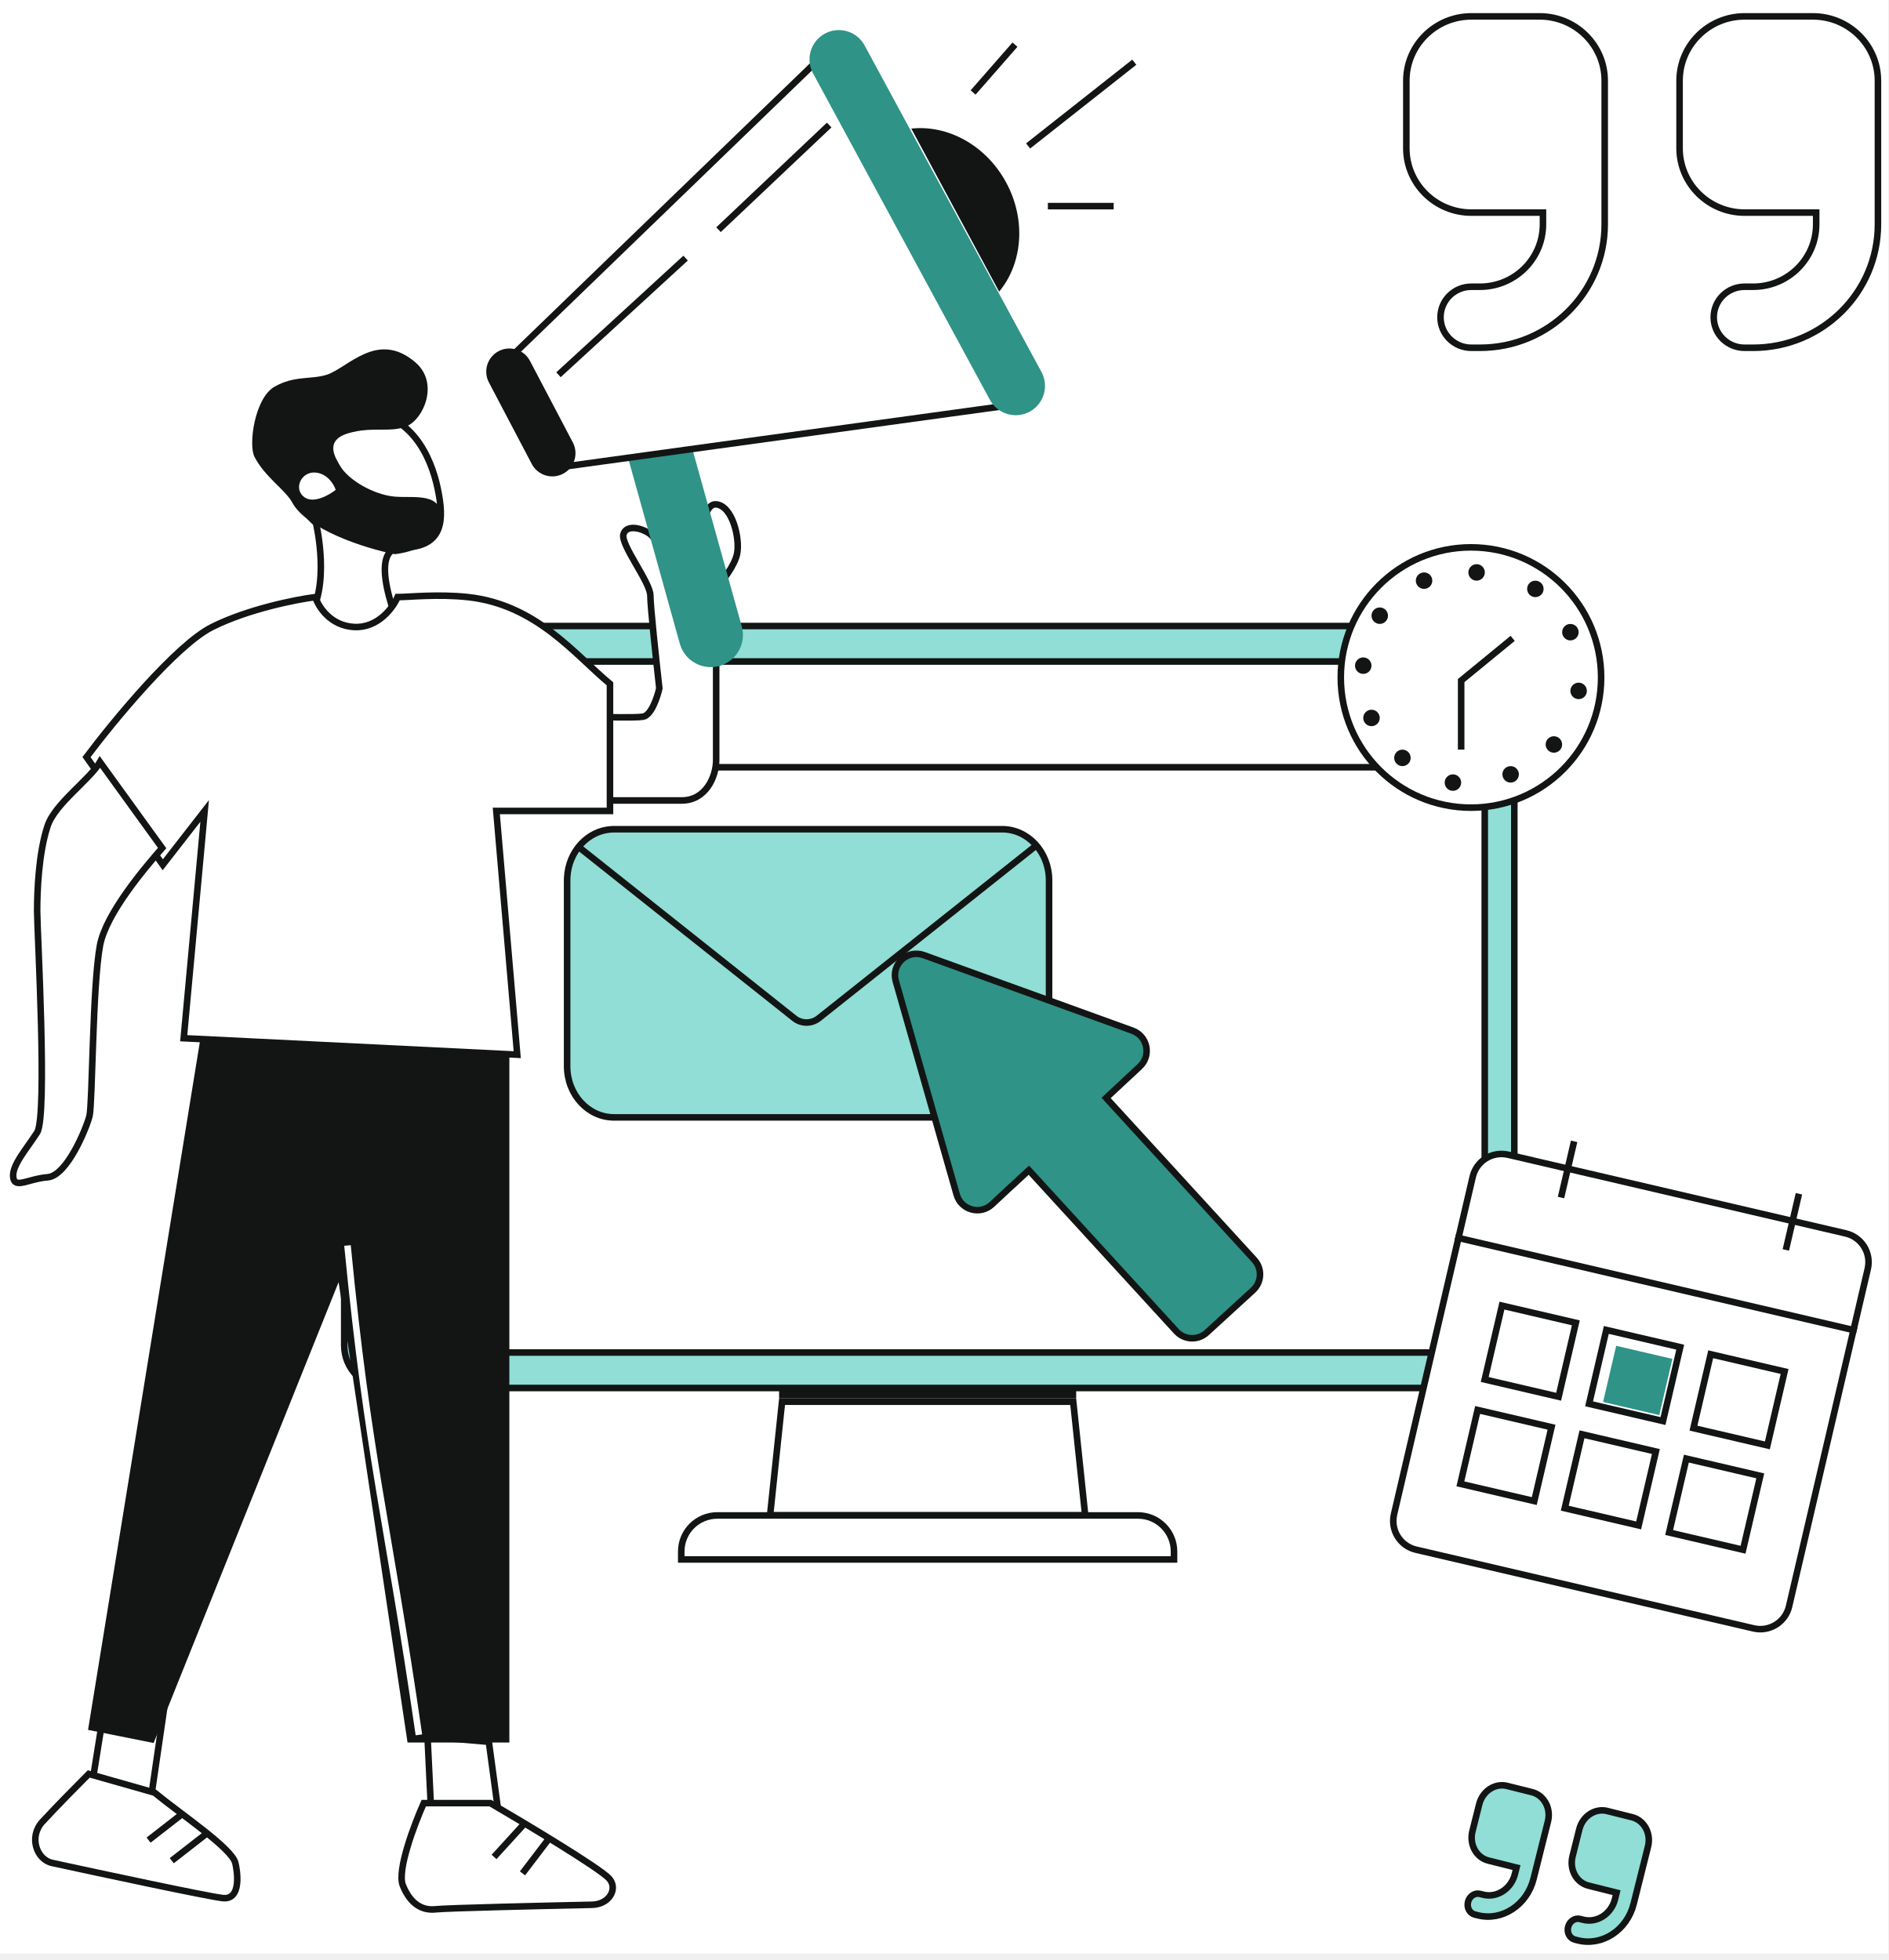
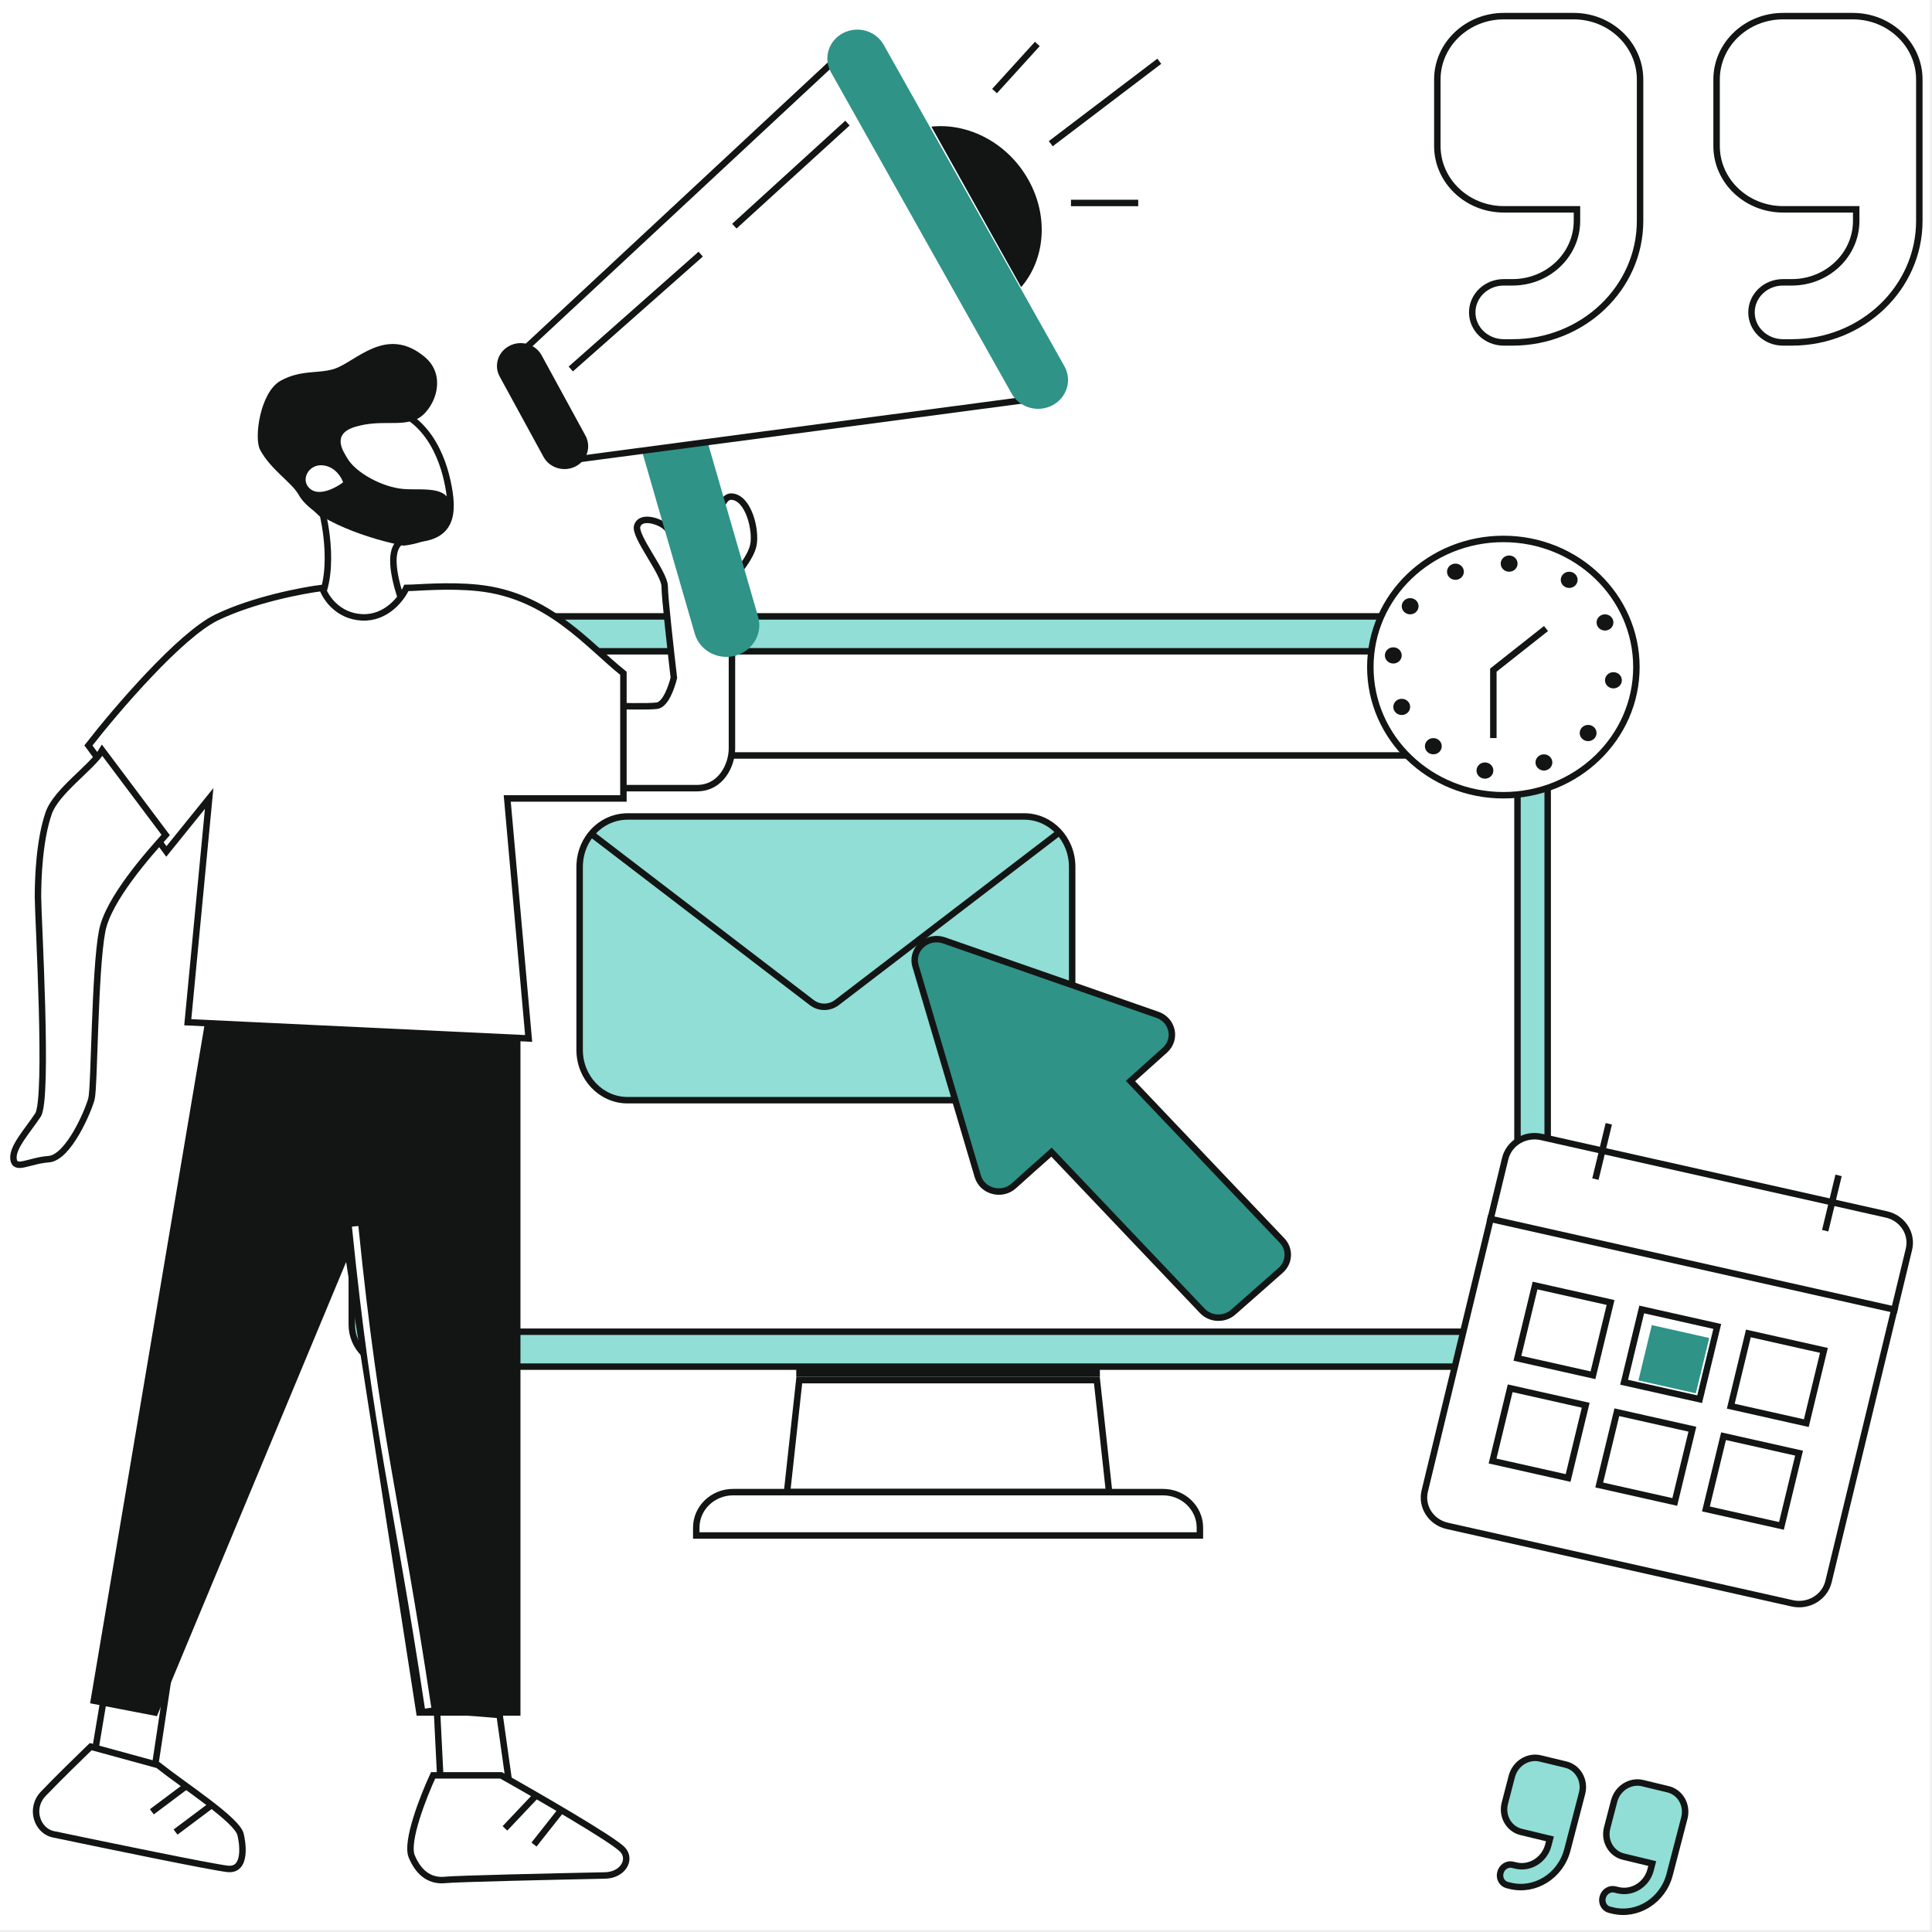
- <svg xmlns="http://www.w3.org/2000/svg" width="288" height="299" viewBox="0 0 288 299" fill="none">
-   <rect width="288" height="298" fill="white" />
-   <path d="M229.855 272.441L233.671 273.397C235.475 273.849 236.604 275.827 236.093 277.866L233.9 286.618C232.889 290.652 229.067 293.099 225.416 292.185L224.938 292.065C224.185 291.876 223.683 291.041 223.91 290.134C224.137 289.228 224.973 288.728 225.727 288.916L226.204 289.036C228.349 289.573 230.497 288.126 231.053 285.905L231.304 284.905L227.002 283.828C225.199 283.376 224.07 281.398 224.581 279.359L225.613 275.24C226.124 273.201 228.052 271.989 229.855 272.441ZM245.121 276.266L248.938 277.222C250.741 277.674 251.87 279.652 251.359 281.691L249.166 290.443C248.155 294.477 244.334 296.924 240.682 296.01L240.205 295.89C239.451 295.701 238.949 294.866 239.176 293.959C239.403 293.053 240.24 292.553 240.993 292.741L241.471 292.861C243.616 293.398 245.763 291.951 246.32 289.73L246.57 288.73L242.268 287.653C240.465 287.201 239.336 285.223 239.847 283.184L240.879 279.065C241.39 277.026 243.318 275.814 245.121 276.266Z" fill="#90DED5" stroke="#131515" />
-   <path d="M109.406 231.183H173.565C176.603 231.183 179.065 233.646 179.065 236.683V237.896H103.906V236.683C103.906 233.646 106.368 231.183 109.406 231.183Z" fill="white" stroke="#131515" />
-   <path d="M163.691 213.83L165.514 231.147H117.458L119.282 213.83H163.691Z" fill="white" stroke="#131515" />
-   <path d="M118.831 210.437H164.141V213.329H118.831V210.437Z" fill="#131515" />
-   <rect x="52.5" y="95.5" width="178.468" height="116.241" rx="6.5" fill="#90DED5" stroke="#131515" />
-   <rect x="57.01" y="100.91" width="169.45" height="105.419" rx="4.5" fill="white" stroke="#131515" />
-   <path d="M64.177 106.32C65.146 106.32 65.931 107.106 65.931 108.075C65.931 109.044 65.146 109.829 64.177 109.829C63.208 109.829 62.422 109.044 62.422 108.075C62.422 107.106 63.208 106.32 64.177 106.32Z" fill="#90DED5" stroke="#131515" />
-   <path d="M74.096 106.32C75.065 106.32 75.85 107.106 75.85 108.075C75.85 109.044 75.065 109.829 74.096 109.829C73.127 109.829 72.341 109.044 72.341 108.075C72.341 107.106 73.127 106.32 74.096 106.32Z" fill="#90DED5" stroke="#131515" />
-   <line x1="56.51" y1="117.045" x2="226.96" y2="117.045" stroke="#131515" />
-   <path d="M93.642 126.5H152.865C156.77 126.5 160.005 129.952 160.005 134.3V162.657C160.004 167.004 156.769 170.457 152.865 170.457H93.64C89.736 170.456 86.5 167.001 86.5 162.654V134.297L86.51 133.893C86.698 129.872 89.659 126.709 93.278 126.51L93.642 126.5Z" fill="#90DED5" stroke="#131515" />
-   <path d="M158.028 129L124.88 155.337C123.788 156.206 122.241 156.206 121.148 155.337L88 129" stroke="#131515" />
-   <path d="M136.631 149.676C135.899 147.109 138.382 144.794 140.892 145.702L172.729 157.229C175.028 158.062 175.635 161.031 173.848 162.699L169.069 167.154L168.707 167.492L169.042 167.857L191.322 192.2C192.542 193.533 192.451 195.602 191.118 196.822L184.045 203.296C182.712 204.516 180.642 204.425 179.422 203.092L157.262 178.882L156.922 178.511L156.553 178.854C155.914 179.448 155.374 179.949 154.979 180.313C154.782 180.495 154.622 180.643 154.504 180.75C154.445 180.804 154.397 180.847 154.361 180.879C154.344 180.895 154.329 180.907 154.318 180.917C154.313 180.922 154.308 180.926 154.305 180.929C154.302 180.931 154.301 180.932 154.301 180.933L154.287 180.943L154.274 180.955L151.293 183.733C149.504 185.401 146.586 184.59 145.915 182.238L136.631 149.676Z" fill="#2F9387" stroke="#131515" />
-   <path d="M224.418 2.5H234.837C240.312 2.5 244.755 6.905 244.755 12.31V34.221C244.755 44.621 236.242 53.053 225.721 53.053H224.418C221.808 53.053 219.709 50.968 219.709 48.398C219.709 45.827 221.808 43.742 224.418 43.742H225.721C231.022 43.742 235.337 39.48 235.337 34.221V32.432H224.418C218.943 32.431 214.5 28.027 214.5 22.621V12.31C214.5 6.905 218.943 2.5 224.418 2.5ZM266.092 2.5H276.51C281.985 2.5 286.429 6.905 286.429 12.31V34.221C286.429 44.621 277.915 53.053 267.394 53.053H266.092C263.482 53.053 261.383 50.968 261.383 48.398C261.383 45.827 263.482 43.742 266.092 43.742H267.394C272.695 43.742 277.01 39.48 277.01 34.221V32.432H266.092C260.617 32.432 256.174 28.027 256.174 22.621V12.31C256.174 6.905 260.617 2.5 266.092 2.5Z" fill="white" stroke="#131515" />
-   <rect x="0.373" y="0.6" width="61.869" height="61.87" rx="4.5" transform="matrix(0.973884 0.227048 -0.227043 0.973885 225.42 174.464)" fill="white" stroke="#131515" />
-   <line y1="-0.5" x2="62.869" y2="-0.5" transform="matrix(0.973884 0.227047 -0.227044 0.973885 221.847 189.228)" stroke="#131515" />
-   <rect x="0.373" y="0.6" width="11.574" height="11.574" transform="matrix(0.973884 0.227047 -0.227044 0.973885 228.854 198.504)" fill="white" stroke="#131515" />
-   <rect x="0.373" y="0.6" width="11.574" height="11.574" transform="matrix(0.973884 0.227046 -0.227045 0.973884 225.143 214.422)" fill="white" stroke="#131515" />
-   <rect x="0.373" y="0.6" width="11.574" height="11.574" transform="matrix(0.973884 0.227047 -0.227044 0.973884 244.774 202.215)" fill="white" stroke="#131515" />
-   <rect x="0.373" y="0.6" width="11.574" height="11.574" transform="matrix(0.973884 0.227047 -0.227044 0.973885 241.062 218.135)" fill="white" stroke="#131515" />
-   <rect x="0.373" y="0.6" width="11.574" height="11.574" transform="matrix(0.973884 0.227047 -0.227044 0.973884 260.693 205.926)" fill="white" stroke="#131515" />
-   <rect x="257.211" y="222.516" width="11.574" height="11.574" transform="rotate(13.1232 257.211 222.516)" fill="white" stroke="#131515" />
-   <rect width="8.802" height="8.802" transform="matrix(0.973884 0.227045 -0.227046 0.973884 246.506 205.304)" fill="#2F9387" />
-   <line y1="-0.5" x2="8.802" y2="-0.5" transform="matrix(-0.227044 0.973885 -0.973884 -0.227047 239.602 174)" stroke="#131515" />
-   <line x1="274.379" y1="182.108" x2="272.381" y2="190.68" stroke="#131515" />
-   <path d="M224.354 83.5C235.319 83.5 244.208 92.389 244.208 103.354C244.208 114.319 235.318 123.208 224.354 123.208C213.389 123.208 204.5 114.319 204.5 103.354C204.5 92.389 213.389 83.5 224.354 83.5Z" fill="white" stroke="#131515" />
-   <path d="M222.86 114.356V103.825L230.719 97.381" stroke="#131515" />
-   <ellipse cx="225.217" cy="87.322" rx="1.257" ry="1.257" fill="#131515" />
-   <ellipse cx="234.178" cy="89.838" rx="1.257" ry="1.257" fill="#131515" />
-   <ellipse cx="239.521" cy="96.439" rx="1.257" ry="1.257" fill="#131515" />
-   <ellipse cx="240.778" cy="105.398" rx="1.257" ry="1.257" fill="#131515" />
-   <ellipse cx="237.004" cy="113.57" rx="1.257" ry="1.257" fill="#131515" />
-   <ellipse cx="230.406" cy="118.128" rx="1.257" ry="1.257" fill="#131515" />
-   <ellipse cx="221.604" cy="119.386" rx="1.257" ry="1.257" fill="#131515" />
-   <ellipse cx="213.903" cy="115.615" rx="1.257" ry="1.257" fill="#131515" />
-   <ellipse cx="209.186" cy="109.523" rx="1.257" ry="1.257" fill="#131515" />
-   <ellipse cx="207.928" cy="101.546" rx="1.257" ry="1.257" fill="#131515" />
-   <ellipse cx="210.444" cy="93.923" rx="1.257" ry="1.257" fill="#131515" />
-   <ellipse cx="217.202" cy="88.579" rx="1.257" ry="1.257" fill="#131515" />
-   <path d="M148.42 14.11L154.807 6.811" stroke="#131515" />
-   <path d="M156.809 22.265L173.006 9.49" stroke="#131515" />
-   <path d="M48.193 79.77C48.193 79.77 50.576 89.677 46.814 94.567C43.052 99.458 62.739 99.834 62.739 99.834C60.064 94.4 56.018 83.532 61.234 83.532C67.755 83.532 67.755 79.269 66.752 74.504C65.749 69.739 62.739 62.717 54.714 62.717C50.172 62.717 45.623 65.025 44.431 69.739C43.406 73.795 45.685 77.597 48.193 79.77Z" fill="white" stroke="#131515" />
-   <path d="M67.382 79.398C67.281 82.909 62.575 84.289 60.234 84.54C55.594 83.662 46.733 80.714 44.559 76.639C43.556 74.758 40.322 72.701 38.801 69.659C37.881 67.819 38.833 60.767 41.842 59.011C44.852 57.256 47.493 57.922 49.826 57.17C53.086 56.119 57.585 50.303 63.369 55.289C67.005 58.424 64.623 63.849 62.115 64.978C59.607 66.106 56.848 64.978 53.086 66.106C49.324 67.235 51.281 70.004 51.832 70.997C53.086 73.254 57.099 75.511 60.234 75.762C63.369 76.013 67.507 75.009 67.382 79.398Z" fill="#131515" />
-   <path d="M48.193 72.096C49.998 72.297 50.952 73.936 51.202 74.73C50.199 75.524 47.842 76.861 46.437 75.858C44.682 74.604 45.936 71.846 48.193 72.096Z" fill="white" />
-   <path d="M103.985 122.111H90.298V109.336C92.351 109.412 96.776 109.518 98.054 109.336C99.331 109.153 100.259 106.37 100.563 105.001C100.107 100.971 99.195 92.5 99.195 90.858C99.195 88.805 94.632 83.102 95.088 81.505C95.545 79.908 98.054 80.592 99.195 81.505C100.335 82.417 100.563 84.47 103.985 84.47C107.407 84.47 106.722 76.714 109.232 76.942C111.741 77.171 112.882 82.189 112.426 84.47C112.061 86.295 110.144 88.729 109.232 89.717V115.951C109.232 118.506 107.635 122.111 103.985 122.111Z" fill="white" stroke="#131515" />
-   <rect width="9.809" height="42.951" rx="4.905" transform="matrix(0.963354 -0.268232 0.268231 0.963355 93.4795 61.5312)" fill="#2F9387" />
-   <path d="M84.413 71.403L76.429 55.891L124.334 9.582L152.393 62.05L84.413 71.403Z" fill="white" stroke="#131515" />
-   <rect width="21.129" height="7.072" rx="3.536" transform="matrix(0.465253 0.885178 -0.885177 0.465254 79.1851 51.9219)" fill="#131515" />
-   <rect width="65.587" height="8.942" rx="4.471" transform="matrix(0.476229 0.879322 -0.879319 0.476233 129.742 3)" fill="#2F9387" />
-   <path d="M85.18 57.169L104.57 39.375" stroke="#131515" />
-   <path d="M109.589 35.041L126.47 19.072" stroke="#131515" />
-   <path d="M153.474 27.861C156.561 33.59 155.943 40.214 152.393 44.489L138.993 19.618C144.516 19.005 150.387 22.132 153.474 27.861Z" fill="#131515" />
-   <path d="M159.825 31.447H169.862" stroke="#131515" />
-   <path d="M65.89 279.173L65.206 264.916L74.559 265.714L76.27 278.375L65.89 279.173Z" fill="white" stroke="#131515" />
-   <path d="M61.441 287.613C60.529 285.331 63.19 278.298 64.635 275.066H74.786C80.261 278.26 91.553 285.035 92.922 286.586C94.29 288.137 92.922 290.578 90.184 290.578C82.96 290.73 68.102 291.08 66.46 291.263C64.407 291.491 62.582 290.464 61.441 287.613Z" fill="white" stroke="#131515" />
-   <path d="M80.031 278.146L75.355 283.278" stroke="#131515" />
-   <path d="M83.683 280.54L79.691 285.787" stroke="#131515" />
-   <path d="M13.764 273.924L15.944 260.351H25.069L22.889 275.293L13.764 273.924Z" fill="white" stroke="#131515" />
-   <path d="M23.573 273.468L13.536 270.616C12.053 272.099 8.563 275.635 6.464 277.916C4.366 280.198 5.565 283.671 7.947 284.19C15.627 285.863 31.58 289.277 33.953 289.551C36.918 289.893 36.177 285.329 35.892 284.19C35.321 281.908 27.489 276.7 23.573 273.468Z" fill="white" stroke="#131515" />
-   <path d="M31.331 279.857L26.198 283.849" stroke="#131515" />
-   <path d="M27.793 276.72L22.661 280.712" stroke="#131515" />
-   <path d="M14 263.498L31.793 154L77.189 157.878V265.323H62.59L51.868 193.693L23.125 265.323L14 263.498Z" fill="#131515" stroke="#131515" />
-   <path d="M53 190C56.194 222.85 59.102 231.575 63.893 264.653" stroke="white" />
-   <path d="M78.891 160.892L28.021 158.382L31.214 123.708L24.827 131.92L13.193 115.495C17.299 110.02 26.88 98.386 32.355 95.649C37.83 92.911 45.13 91.466 48.095 91.086C48.551 92.531 50.376 95.466 54.026 95.649C57.676 95.831 59.958 92.683 60.642 91.086C62.315 91.086 66.828 90.593 71.364 91.086C81.857 92.227 87.712 99.907 93.035 104.317V123.708H75.698L78.891 160.892Z" fill="white" stroke="#131515" />
-   <path d="M24.727 129.369L15.247 116.252C13.726 118.913 8.403 122.566 7.263 125.988C5.877 130.145 5.666 136.025 5.666 138.991C5.666 141.956 7.263 170.243 5.666 172.753C4.069 175.262 1.788 177.771 2.016 179.596C2.244 181.421 4.297 179.825 7.263 179.596C10.228 179.368 13.194 172.068 13.65 170.243C14.106 168.418 14.106 150.397 15.247 144.238C16.159 139.31 22.217 132.258 24.727 129.369Z" fill="white" stroke="#131515" />
+ <svg xmlns="http://www.w3.org/2000/svg" width="299" height="299" viewBox="0 0 299 299" fill="none">
+   <rect width="298.667" height="298.667" fill="white" />
+   <g clip-path="url(#clip0_1_1290)">
+     <path d="M298.667 0H6.10352e-05V297.668H298.667V0Z" fill="white" />
+     <path d="M238.368 272.137L242.326 273.092C244.196 273.544 245.367 275.519 244.837 277.556L242.563 286.298C241.515 290.328 237.551 292.772 233.765 291.859L233.269 291.739C232.488 291.551 231.968 290.717 232.203 289.811C232.438 288.906 233.305 288.406 234.087 288.594L234.582 288.714C236.806 289.25 239.034 287.805 239.611 285.586L239.871 284.587L235.41 283.512C233.54 283.06 232.369 281.084 232.899 279.048L233.969 274.933C234.499 272.896 236.498 271.686 238.368 272.137ZM254.2 275.958L258.158 276.913C260.028 277.364 261.199 279.34 260.669 281.377L258.394 290.119C257.346 294.149 253.384 296.593 249.596 295.68L249.102 295.56C248.32 295.371 247.799 294.537 248.034 293.631C248.27 292.726 249.138 292.227 249.919 292.415L250.414 292.535C252.639 293.071 254.865 291.626 255.443 289.407L255.702 288.408L251.241 287.332C249.371 286.881 248.2 284.905 248.73 282.868L249.801 278.754C250.33 276.717 252.33 275.507 254.2 275.958Z" fill="#90DED5" stroke="#131515" />
+     <path d="M113.458 230.925H179.993C183.144 230.925 185.697 233.386 185.697 236.419V237.631H107.754V236.419C107.754 233.386 110.308 230.925 113.458 230.925Z" fill="white" stroke="#131515" />
+     <path d="M169.754 213.592L171.644 230.889H121.808L123.7 213.592H169.754Z" fill="white" stroke="#131515" />
+     <path d="M123.232 210.202H170.22V213.091H123.232V210.202Z" fill="#131515" />
+     <path d="M232.782 95.394H61.185C57.462 95.394 54.444 98.3 54.444 101.886V205.012C54.444 208.598 57.462 211.505 61.185 211.505H232.782C236.505 211.505 239.522 208.598 239.522 205.012V101.886C239.522 98.3 236.505 95.394 232.782 95.394Z" fill="#90DED5" stroke="#131515" />
+     <path d="M230.181 100.797H63.789C61.211 100.797 59.122 102.81 59.122 105.292V201.604C59.122 204.086 61.211 206.099 63.789 206.099H230.181C232.758 206.099 234.848 204.086 234.848 201.604V105.292C234.848 102.81 232.758 100.797 230.181 100.797Z" fill="white" stroke="#131515" />
+     <path d="M66.554 106.201C67.559 106.201 68.373 106.987 68.373 107.955C68.373 108.922 67.559 109.707 66.554 109.707C65.549 109.707 64.734 108.922 64.734 107.955C64.734 106.987 65.549 106.201 66.554 106.201Z" fill="#90DED5" stroke="#131515" />
+     <path d="M76.84 106.201C77.845 106.201 78.659 106.987 78.659 107.955C78.659 108.922 77.845 109.707 76.84 109.707C75.835 109.707 75.02 108.922 75.02 107.955C75.02 106.987 75.835 106.201 76.84 106.201Z" fill="#90DED5" stroke="#131515" />
+     <path d="M58.603 116.915H235.366" stroke="#131515" />
+     <path d="M97.11 126.359H158.527C162.576 126.359 165.931 129.807 165.931 134.15V162.476C165.93 166.818 162.575 170.267 158.527 170.267H97.108C93.059 170.266 89.704 166.815 89.704 162.473V134.147L89.714 133.744C89.909 129.727 92.98 126.568 96.733 126.369L97.11 126.359Z" fill="#90DED5" stroke="#131515" />
+     <path d="M163.881 128.856L129.505 155.164C128.373 156.032 126.769 156.032 125.635 155.164L91.259 128.856" stroke="#131515" />
+     <path d="M141.691 149.509C140.932 146.945 143.507 144.633 146.11 145.54L179.126 157.054C181.511 157.886 182.14 160.851 180.287 162.518L175.331 166.968L174.955 167.305L175.303 167.67L198.408 191.986C199.673 193.317 199.579 195.384 198.197 196.603L190.862 203.069C189.479 204.288 187.333 204.197 186.067 202.866L163.087 178.683L162.734 178.312L162.351 178.655C161.689 179.248 161.129 179.748 160.719 180.112C160.515 180.294 160.349 180.442 160.226 180.548C160.165 180.602 160.115 180.645 160.078 180.677C160.061 180.693 160.045 180.705 160.034 180.715C160.028 180.72 160.023 180.724 160.02 180.727C160.017 180.729 160.016 180.731 160.016 180.731L160.001 180.741L159.988 180.753L156.897 183.528C155.041 185.194 152.015 184.384 151.319 182.035L141.691 149.509Z" fill="#2F9387" stroke="#131515" />
+     <path d="M232.73 2.497H243.535C249.213 2.497 253.82 6.897 253.82 12.297V34.182C253.82 44.571 244.992 52.993 234.081 52.993H232.73C230.023 52.993 227.846 50.911 227.846 48.343C227.846 45.776 230.023 43.694 232.73 43.693H234.081C239.578 43.693 244.053 39.436 244.053 34.182V32.395H232.73C227.052 32.395 222.445 27.996 222.445 22.596V12.297C222.445 6.897 227.052 2.497 232.73 2.497ZM275.947 2.497H286.751C292.429 2.497 297.038 6.897 297.038 12.297V34.182C297.038 44.571 288.208 52.993 277.298 52.993H275.947C273.241 52.993 271.064 50.911 271.064 48.343C271.064 45.776 273.241 43.693 275.947 43.693H277.298C282.795 43.693 287.27 39.436 287.27 34.182V32.395H275.947C270.27 32.395 265.662 27.996 265.662 22.596V12.297C265.662 6.897 270.27 2.497 275.947 2.497Z" fill="white" stroke="#131515" />
+     <path d="M291.945 187.949L238.549 175.959C236.039 175.395 233.53 176.898 232.945 179.316L220.497 230.748C219.912 233.165 221.472 235.582 223.982 236.146L277.378 248.136C279.888 248.7 282.397 247.197 282.982 244.779L295.43 193.348C296.015 190.93 294.455 188.513 291.945 187.949Z" fill="white" stroke="#131515" />
+     <path d="M230.181 188.531L293.676 202.789" stroke="#131515" />
+     <path d="M249.255 201.576L237.566 198.952L234.841 210.211L246.53 212.836L249.255 201.576Z" fill="white" stroke="#131515" />
+     <path d="M245.407 217.477L233.717 214.852L230.992 226.111L242.681 228.736L245.407 217.477Z" fill="white" stroke="#131515" />
+     <path d="M265.765 205.283L254.076 202.658L251.35 213.918L263.04 216.542L265.765 205.283Z" fill="white" stroke="#131515" />
+     <path d="M261.915 221.186L250.226 218.561L247.501 229.82L259.19 232.445L261.915 221.186Z" fill="white" stroke="#131515" />
+     <path d="M282.273 208.99L270.584 206.365L267.859 217.624L279.548 220.249L282.273 208.99Z" fill="white" stroke="#131515" />
+     <path d="M278.426 224.893L266.737 222.268L264.012 233.527L275.701 236.152L278.426 224.893Z" fill="white" stroke="#131515" />
+     <path d="M264.525 207.071L255.636 205.075L253.564 213.638L262.453 215.634L264.525 207.071Z" fill="#2F9387" />
+     <path d="M248.981 173.919L246.909 182.482" stroke="#131515" />
+     <path d="M284.541 181.905L282.469 190.467" stroke="#131515" />
+     <path d="M232.663 83.407C244.035 83.407 253.253 92.286 253.253 103.239C253.253 114.192 244.034 123.071 232.663 123.071C221.292 123.071 212.074 114.192 212.074 103.239C212.074 92.287 221.292 83.407 232.663 83.407Z" fill="white" stroke="#131515" />
+     <path d="M231.114 114.229V103.709L239.264 97.272" stroke="#131515" />
+     <path d="M233.558 88.48C234.279 88.48 234.862 87.918 234.862 87.224C234.862 86.531 234.279 85.968 233.558 85.968C232.838 85.968 232.254 86.531 232.254 87.224C232.254 87.918 232.838 88.48 233.558 88.48Z" fill="#131515" />
+     <path d="M242.851 90.993C243.571 90.993 244.155 90.431 244.155 89.737C244.155 89.044 243.571 88.481 242.851 88.481C242.131 88.481 241.547 89.044 241.547 89.737C241.547 90.431 242.131 90.993 242.851 90.993Z" fill="#131515" />
+     <path d="M248.392 97.588C249.112 97.588 249.696 97.025 249.696 96.332C249.696 95.638 249.112 95.076 248.392 95.076C247.672 95.076 247.088 95.638 247.088 96.332C247.088 97.025 247.672 97.588 248.392 97.588Z" fill="#131515" />
+     <path d="M249.696 106.537C250.416 106.537 251 105.974 251 105.281C251 104.587 250.416 104.025 249.696 104.025C248.976 104.025 248.392 104.587 248.392 105.281C248.392 105.974 248.976 106.537 249.696 106.537Z" fill="#131515" />
+     <path d="M245.782 114.699C246.502 114.699 247.086 114.137 247.086 113.443C247.086 112.75 246.502 112.187 245.782 112.187C245.062 112.187 244.478 112.75 244.478 113.443C244.478 114.137 245.062 114.699 245.782 114.699Z" fill="#131515" />
+     <path d="M238.94 119.252C239.66 119.252 240.244 118.69 240.244 117.996C240.244 117.303 239.66 116.74 238.94 116.74C238.219 116.74 237.636 117.303 237.636 117.996C237.636 118.69 238.219 119.252 238.94 119.252Z" fill="#131515" />
+     <path d="M229.812 120.509C230.532 120.509 231.116 119.947 231.116 119.253C231.116 118.559 230.532 117.997 229.812 117.997C229.091 117.997 228.508 118.559 228.508 119.253C228.508 119.947 229.091 120.509 229.812 120.509Z" fill="#131515" />
+     <path d="M221.825 116.742C222.546 116.742 223.129 116.18 223.129 115.486C223.129 114.792 222.546 114.23 221.825 114.23C221.105 114.23 220.521 114.792 220.521 115.486C220.521 116.18 221.105 116.742 221.825 116.742Z" fill="#131515" />
+     <path d="M216.934 110.657C217.654 110.657 218.238 110.095 218.238 109.401C218.238 108.707 217.654 108.145 216.934 108.145C216.214 108.145 215.63 108.707 215.63 109.401C215.63 110.095 216.214 110.657 216.934 110.657Z" fill="#131515" />
+     <path d="M215.629 102.689C216.349 102.689 216.933 102.126 216.933 101.433C216.933 100.739 216.349 100.177 215.629 100.177C214.909 100.177 214.325 100.739 214.325 101.433C214.325 102.126 214.909 102.689 215.629 102.689Z" fill="#131515" />
+     <path d="M218.238 95.075C218.958 95.075 219.542 94.512 219.542 93.819C219.542 93.125 218.958 92.563 218.238 92.563C217.518 92.563 216.934 93.125 216.934 93.819C216.934 94.512 217.518 95.075 218.238 95.075Z" fill="#131515" />
+     <path d="M225.247 89.737C225.967 89.737 226.551 89.174 226.551 88.481C226.551 87.787 225.967 87.225 225.247 87.225C224.526 87.225 223.943 87.787 223.943 88.481C223.943 89.174 224.526 89.737 225.247 89.737Z" fill="#131515" />
+     <path d="M153.917 14.095L160.541 6.803" stroke="#131515" />
+     <path d="M162.617 22.24L179.414 9.48" stroke="#131515" />
+     <path d="M49.978 79.682C49.978 79.682 52.449 89.577 48.548 94.462C44.647 99.347 65.063 99.723 65.063 99.723C62.289 94.295 58.093 83.439 63.502 83.439C70.264 83.439 70.265 79.181 69.224 74.421C68.184 69.661 65.063 62.647 56.74 62.647C52.03 62.647 47.313 64.952 46.077 69.661C45.013 73.713 47.377 77.51 49.978 79.682Z" fill="white" stroke="#131515" />
+     <path d="M69.877 79.31C69.773 82.817 64.892 84.195 62.465 84.445C57.653 83.569 48.463 80.624 46.21 76.554C45.169 74.675 41.815 72.62 40.238 69.581C39.284 67.744 40.271 60.699 43.392 58.946C46.513 57.192 49.252 57.858 51.671 57.107C55.053 56.056 59.718 50.247 65.716 55.228C69.487 58.359 67.016 63.778 64.415 64.905C61.814 66.032 58.954 64.905 55.053 66.032C51.151 67.16 53.18 69.926 53.752 70.918C55.053 73.172 59.214 75.427 62.465 75.677C65.716 75.928 70.007 74.926 69.877 79.31Z" fill="#131515" />
+     <path d="M49.978 72.016C51.85 72.216 52.839 73.853 53.099 74.646C52.059 75.44 49.614 76.776 48.157 75.774C46.337 74.521 47.637 71.765 49.978 72.016Z" fill="white" />
+     <path d="M107.836 121.975H93.642V109.214C95.771 109.29 100.361 109.396 101.686 109.214C103.01 109.031 103.972 106.251 104.288 104.884C103.815 100.858 102.868 92.397 102.868 90.757C102.868 88.706 98.137 83.009 98.61 81.414C99.083 79.819 101.686 80.502 102.868 81.414C104.051 82.326 104.288 84.376 107.836 84.376C111.385 84.376 110.675 76.629 113.278 76.857C115.88 77.085 117.063 82.098 116.59 84.376C116.211 86.199 114.223 88.63 113.278 89.617V115.822C113.278 118.374 111.622 121.975 107.836 121.975Z" fill="white" stroke="#131515" />
+     <path d="M101.842 60.148L101.842 60.148C99.135 60.874 97.553 63.576 98.306 66.182L107.525 98.074C108.278 100.68 111.083 102.205 113.789 101.479C116.495 100.754 118.078 98.052 117.325 95.446L108.106 63.554C107.352 60.947 104.548 59.423 101.842 60.148Z" fill="#2F9387" />
+     <path d="M87.539 71.323L79.26 55.828L128.939 9.571L158.037 61.981L87.539 71.323Z" fill="white" stroke="#131515" />
+     <path d="M90.606 67.42L83.824 54.99C82.882 53.264 80.665 52.6 78.872 53.507C77.079 54.415 76.39 56.55 77.332 58.277L84.115 70.706C85.057 72.433 87.274 73.097 89.067 72.189C90.859 71.282 91.549 69.146 90.606 67.42Z" fill="#131515" />
+     <path d="M164.73 56.677L136.755 6.924C135.536 4.755 132.722 3.949 130.47 5.123C128.219 6.298 127.382 9.008 128.601 11.177L156.576 60.931C157.796 63.099 160.61 63.905 162.861 62.731C165.113 61.556 165.95 58.846 164.73 56.677Z" fill="#2F9387" />
+     <path d="M88.335 57.105L108.443 39.331" stroke="#131515" />
+     <path d="M113.648 35.002L131.154 19.051" stroke="#131515" />
+     <path d="M159.158 27.83C162.36 33.553 161.719 40.17 158.037 44.439L144.141 19.596C149.868 18.983 155.957 22.108 159.158 27.83Z" fill="#131515" />
+     <path d="M165.745 31.412H176.153" stroke="#131515" />
+     <path d="M68.331 278.862L67.621 264.621L77.32 265.418L79.095 278.065L68.331 278.862Z" fill="white" stroke="#131515" />
+     <path d="M63.717 287.292C62.77 285.013 65.531 277.988 67.029 274.759H77.556C83.234 277.95 94.944 284.717 96.363 286.267C97.783 287.816 96.363 290.254 93.525 290.254C86.033 290.406 70.624 290.756 68.921 290.938C66.792 291.166 64.9 290.14 63.717 287.292Z" fill="white" stroke="#131515" />
+     <path d="M82.995 277.836L78.145 282.962" stroke="#131515" />
+     <path d="M86.783 280.227L82.643 285.468" stroke="#131515" />
+     <path d="M14.274 273.619L16.535 260.061H25.997L23.737 274.986L14.274 273.619Z" fill="white" stroke="#131515" />
+     <path d="M24.447 273.163L14.037 270.314C12.5 271.796 8.88 275.328 6.704 277.606C4.527 279.886 5.771 283.355 8.242 283.873C16.206 285.544 32.75 288.955 35.21 289.228C38.286 289.57 37.517 285.011 37.221 283.873C36.63 281.594 28.508 276.392 24.447 273.163Z" fill="white" stroke="#131515" />
+     <path d="M32.491 279.545L27.168 283.533" stroke="#131515" />
+     <path d="M28.823 276.411L23.5 280.399" stroke="#131515" />
+     <path d="M14.519 263.204L32.971 153.828L80.048 157.702V265.027H64.908L53.789 193.477L23.981 265.027L14.519 263.204Z" fill="#131515" stroke="#131515" />
+     <path d="M54.963 189.788C58.275 222.602 61.291 231.317 66.259 264.358" stroke="white" />
+     <path d="M81.814 160.713L29.059 158.205L32.37 123.57L25.747 131.773L13.682 115.366C17.94 109.897 27.876 98.276 33.553 95.542C39.231 92.808 46.801 91.365 49.877 90.985C50.35 92.428 52.242 95.36 56.027 95.542C59.812 95.724 62.178 92.58 62.888 90.985C64.623 90.985 69.303 90.492 74.007 90.985C84.889 92.124 90.961 99.796 96.481 104.201V123.57H78.501L81.814 160.713Z" fill="white" stroke="#131515" />
+     <path d="M25.642 129.225L15.812 116.122C14.235 118.78 8.715 122.429 7.532 125.848C6.094 130 5.876 135.873 5.876 138.836C5.876 141.798 7.532 170.053 5.876 172.56C4.22 175.067 1.854 177.573 2.091 179.396C2.327 181.219 4.456 179.625 7.532 179.396C10.607 179.168 13.682 171.876 14.156 170.053C14.629 168.23 14.629 150.229 15.812 144.077C16.758 139.155 23.04 132.111 25.642 129.225Z" fill="white" stroke="#131515" />
+   </g>
+   <defs>
+     <clipPath id="clip0_1_1290">
+       <rect width="298.667" height="298.667" fill="white" />
+     </clipPath>
+   </defs>
</svg>
